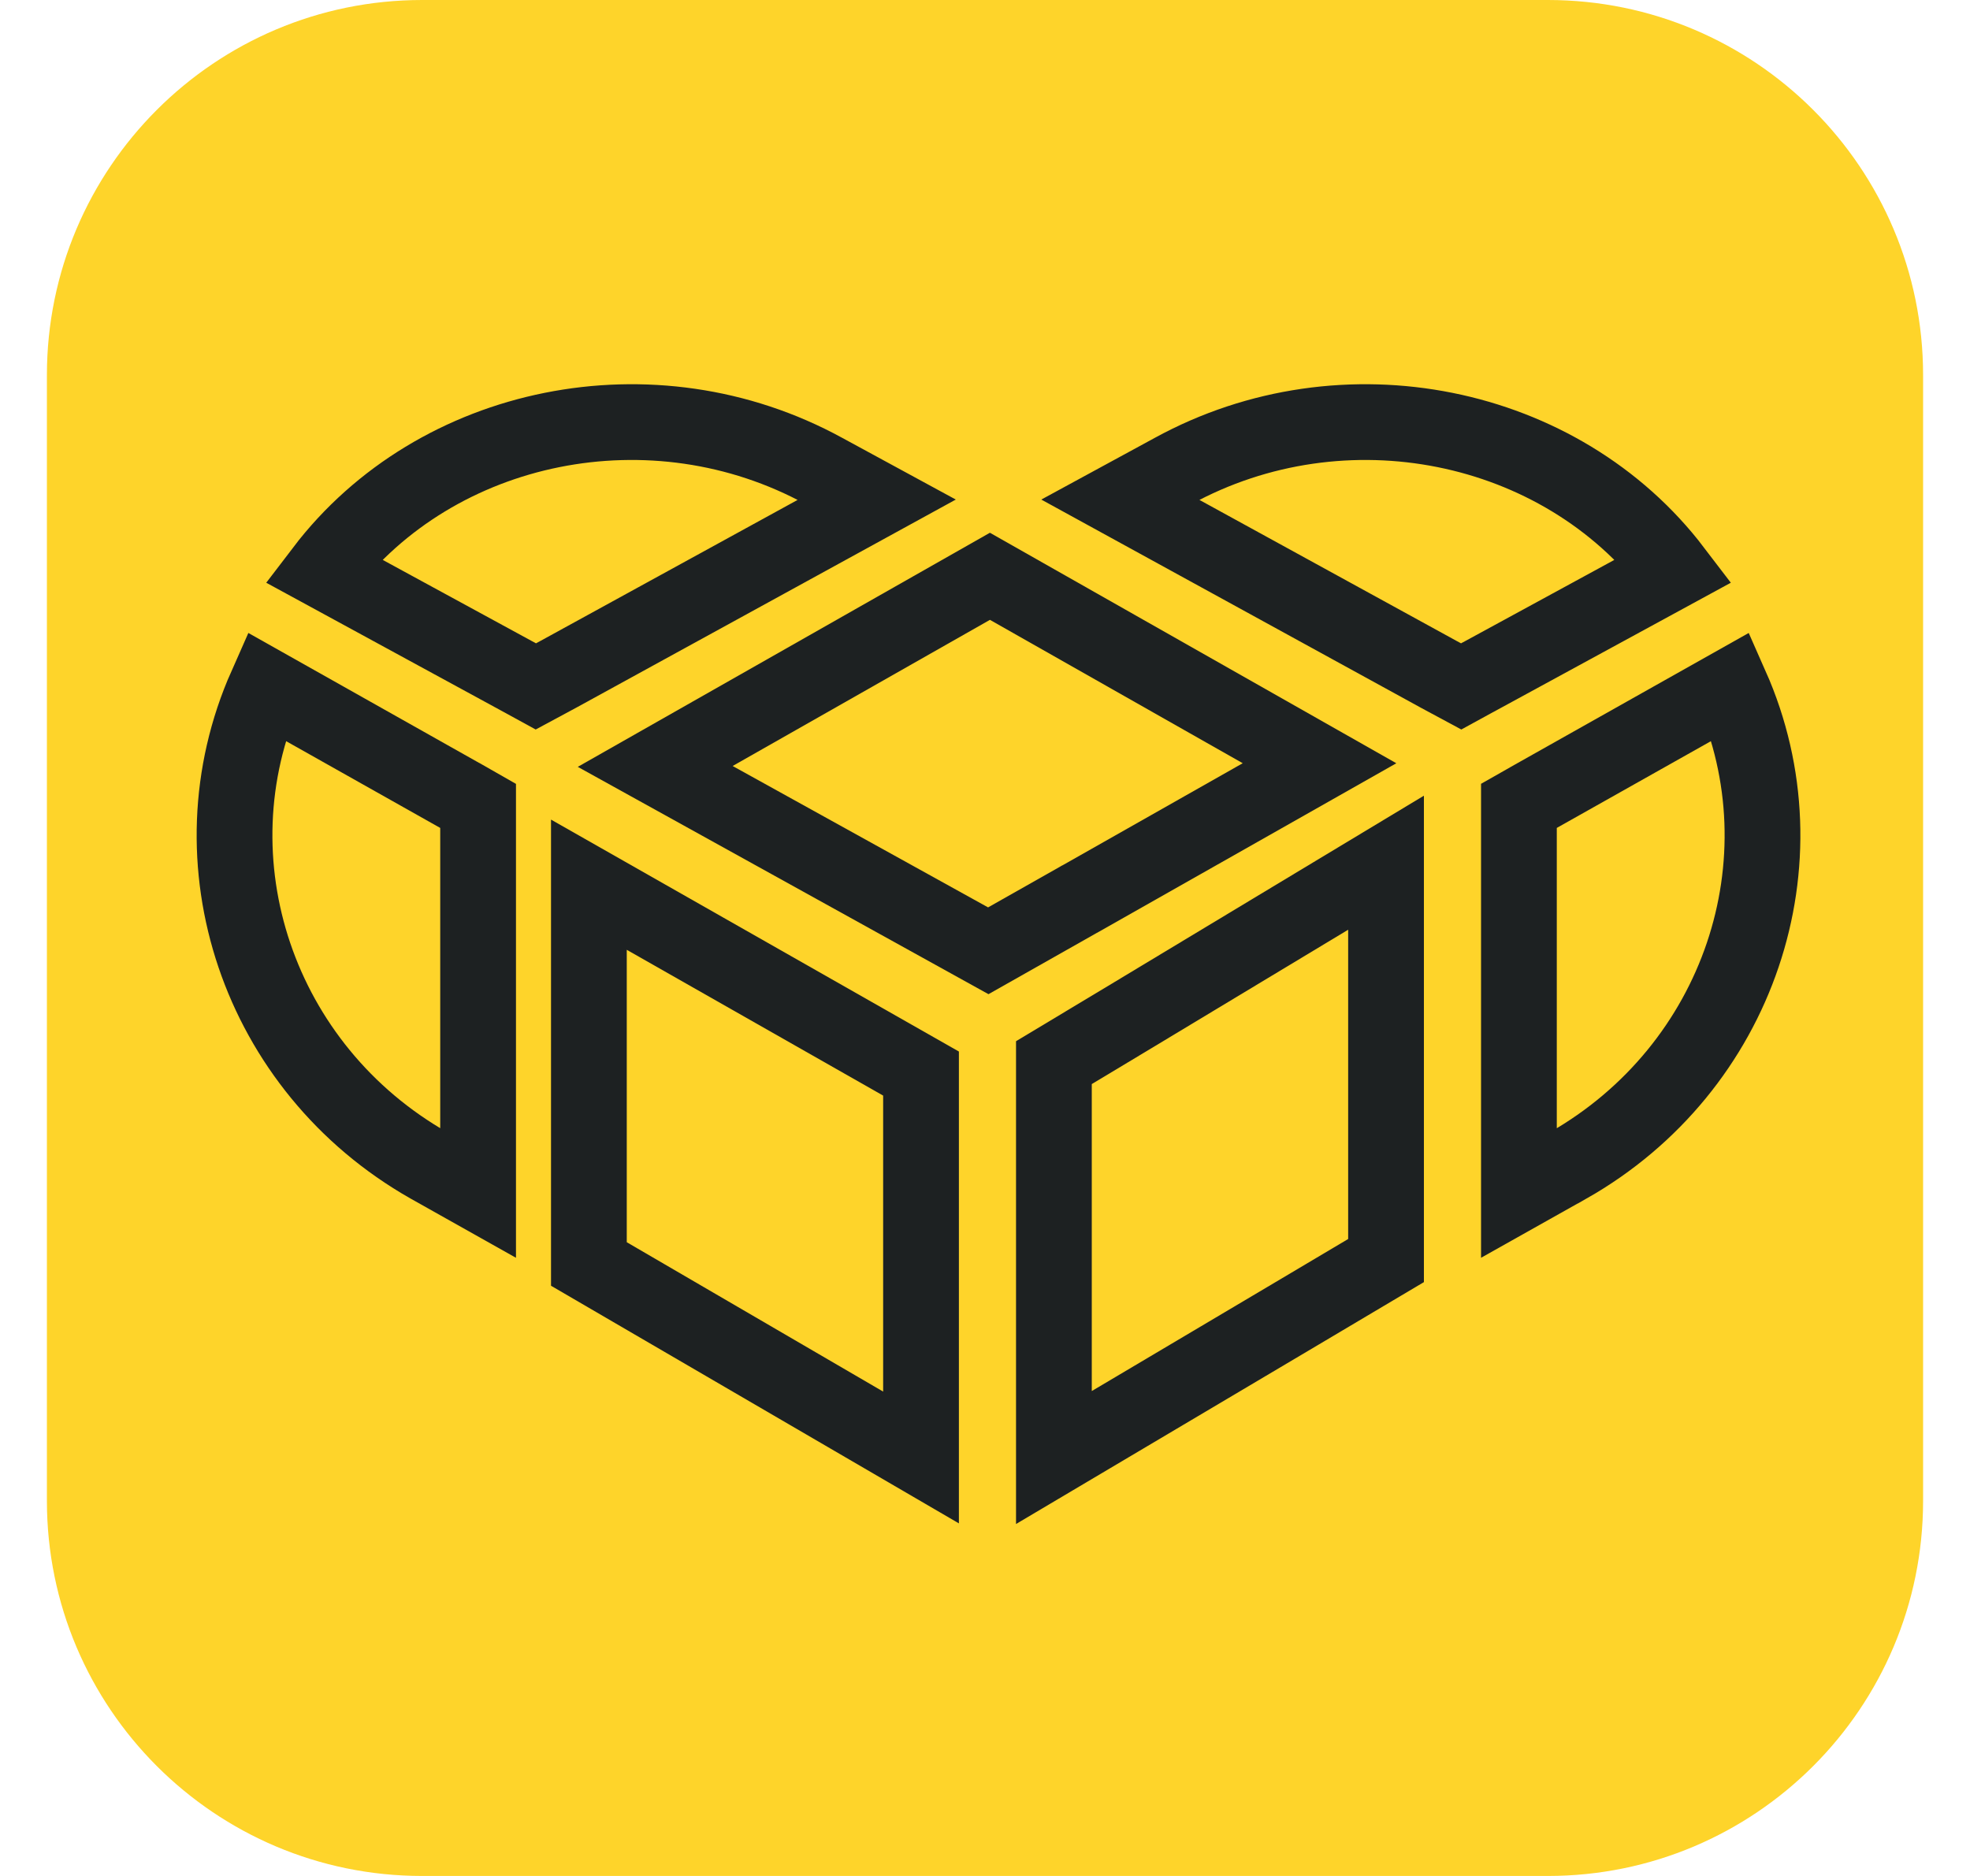
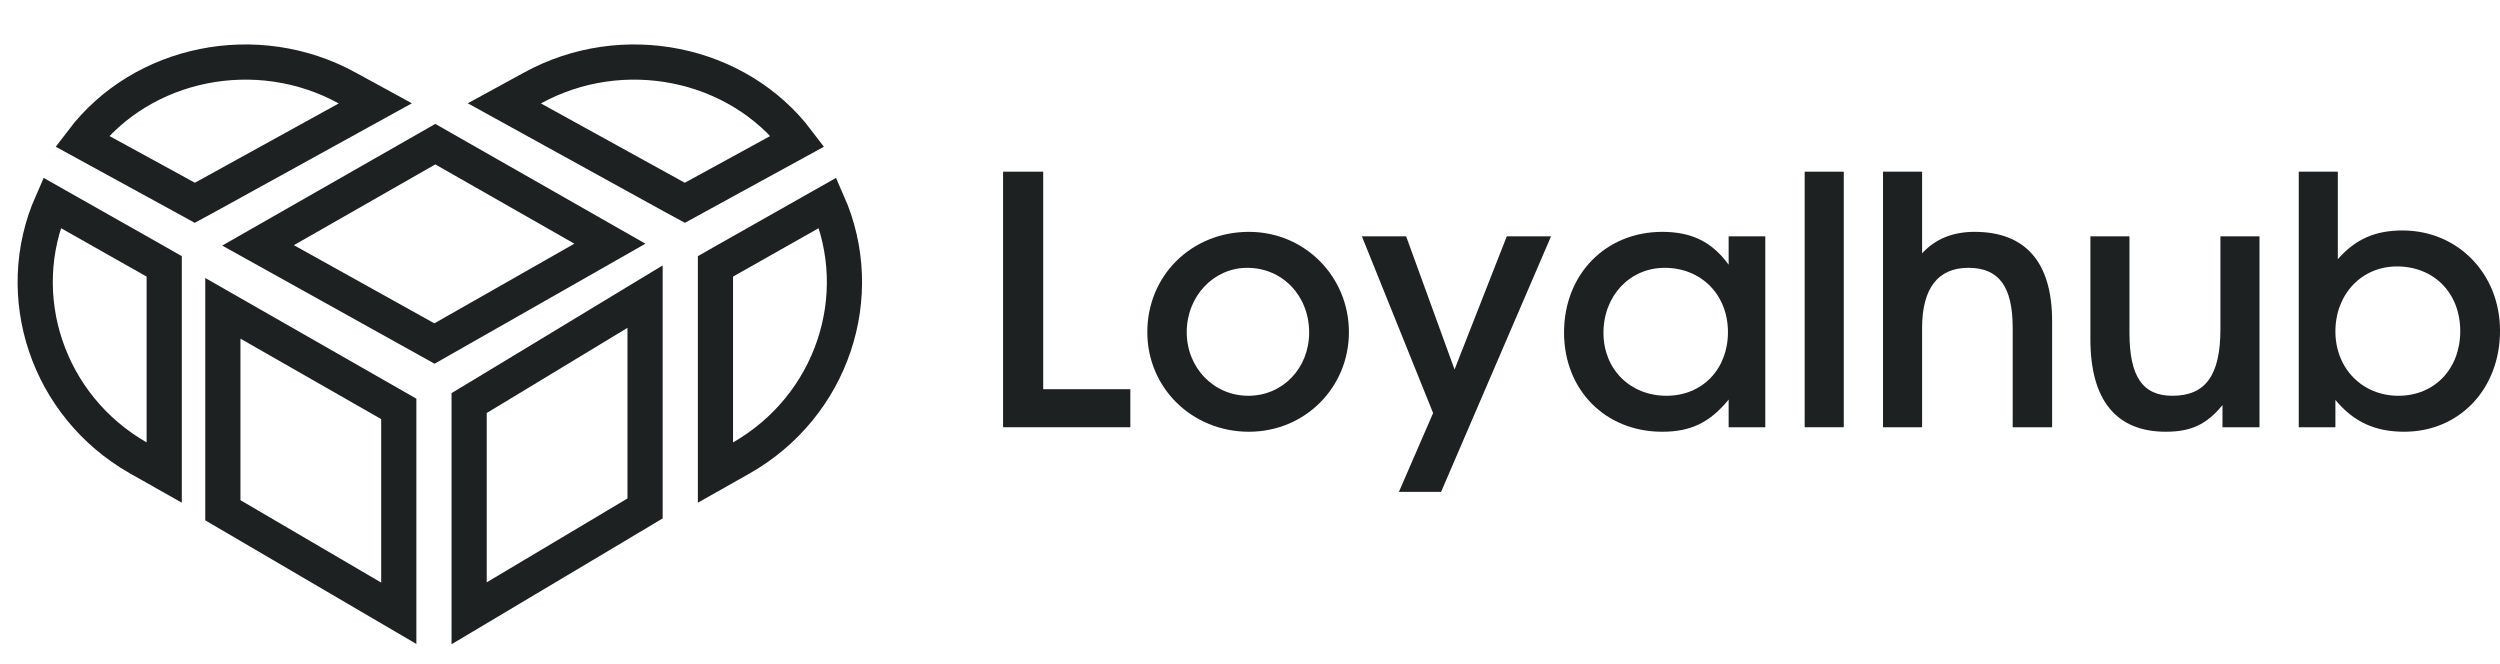
- <svg xmlns="http://www.w3.org/2000/svg" width="42" height="40" viewBox="0 0 42 40" fill="none">
-   <rect x="1" width="40" height="40" rx="8" fill="#FED42A" />
-   <path d="M9.15 24.853C5.498 22.78 4.021 18.363 5.673 14.636L9.887 17.009L9.89 17.01L10.193 17.183V25.439L9.152 24.854L9.15 24.853Z" stroke="#1D2122" stroke-width="1.615" />
-   <path d="M6.889 12.166C9.305 8.995 13.928 8.05 17.569 10.045L17.571 10.046L18.692 10.655L11.907 14.376L11.424 14.636L11.064 14.439L11.062 14.438L6.889 12.166Z" stroke="#1D2122" stroke-width="1.615" />
-   <path d="M32.689 17.009L36.904 14.636C38.555 18.363 37.078 22.78 33.426 24.854L33.424 24.854L32.383 25.439V17.183L32.688 17.01L32.689 17.009Z" stroke="#1D2122" stroke-width="1.615" />
-   <path d="M25.007 10.045C28.649 8.05 33.271 8.995 35.688 12.166L31.515 14.438L31.512 14.439L31.152 14.636L30.669 14.376L23.885 10.655L25.005 10.046L25.007 10.045Z" stroke="#1D2122" stroke-width="1.615" />
-   <path d="M13.969 16.342L21.105 12.288L28.132 16.274L23.023 19.169L23.01 19.175L22.993 19.185L21.07 20.273L13.969 16.342Z" stroke="#1D2122" stroke-width="1.615" />
-   <path d="M22.469 31.078V22.658L24.406 21.494L24.407 21.493L29.55 18.395V26.878L27.706 27.973L22.469 31.078Z" stroke="#1D2122" stroke-width="1.615" />
-   <path d="M12.555 26.951V18.864L19.636 22.891V31.077L12.555 26.951Z" stroke="#1D2122" stroke-width="1.615" />
+ <svg xmlns="http://www.w3.org/2000/svg" width="162" height="43" viewBox="0 0 162 43" fill="none">
+   <path d="M8.962 29.673C3.083 26.318 0.705 19.172 3.364 13.141L10.148 16.98L10.152 16.983L10.641 17.262V30.621L8.965 29.674L8.962 29.673Z" stroke="#1D2122" stroke-width="2.28" />
+   <path d="M5.32 9.144C9.211 4.013 16.651 2.483 22.514 5.711L22.517 5.713L24.32 6.698L13.399 12.719L12.621 13.14L12.041 12.821L12.038 12.819L5.32 9.144Z" stroke="#1D2122" stroke-width="2.28" />
+   <path d="M46.854 16.98L53.639 13.141C56.297 19.172 53.92 26.319 48.04 29.673L48.038 29.674L46.361 30.621V17.262L46.852 16.982L46.854 16.98Z" stroke="#1D2122" stroke-width="2.28" />
+   <path d="M34.488 5.711C40.351 2.483 47.791 4.013 51.682 9.144L44.964 12.819L44.961 12.821L44.381 13.14L43.603 12.719L32.682 6.698L34.485 5.713L34.488 5.711Z" stroke="#1D2122" stroke-width="2.28" />
+   <path d="M16.721 15.9L28.208 9.341L39.521 15.791L31.296 20.474L31.275 20.485L31.247 20.5L28.153 22.261L16.721 15.9Z" stroke="#1D2122" stroke-width="2.28" />
+   <path d="M30.4 39.741V26.118L33.519 24.234L33.52 24.233L41.8 19.221V32.946L38.831 34.718L30.4 39.741Z" stroke="#1D2122" stroke-width="2.28" />
+   <path d="M14.441 33.065V19.98L25.841 26.496V39.74L14.441 33.065Z" stroke="#1D2122" stroke-width="2.28" />
+   <path d="M148.959 27.685V11.125H151.491V16.794C152.634 15.495 153.911 14.934 155.682 14.934C159.267 14.934 162.001 17.735 162.001 21.433C162.001 25.198 159.379 27.976 155.794 27.976C153.911 27.976 152.522 27.349 151.334 25.915V27.685H148.959ZM155.413 25.646C157.766 25.646 159.424 23.898 159.424 21.455C159.424 18.99 157.721 17.265 155.323 17.265C153.037 17.265 151.334 19.058 151.334 21.478C151.334 23.875 153.082 25.646 155.413 25.646Z" fill="#1D2122" />
+   <path d="M144.017 27.685V26.251C142.986 27.506 141.978 27.976 140.342 27.976C137.115 27.976 135.457 25.915 135.457 21.971V15.315H137.989V21.567C137.989 24.391 138.841 25.646 140.768 25.646C142.919 25.646 143.883 24.324 143.883 21.321V15.315H146.415V27.685H144.017Z" fill="#1D2122" />
+   <path d="M122.02 27.685V11.125H124.552V16.413C125.426 15.472 126.546 15.024 127.958 15.024C131.252 15.024 132.977 16.996 132.977 20.805V27.685H130.423V21.254C130.423 18.565 129.526 17.355 127.554 17.355C125.582 17.355 124.552 18.677 124.552 21.254V27.685H122.02Z" fill="#1D2122" />
+   <path d="M116.943 27.685V11.125H119.476V27.685H116.943Z" fill="#1D2122" />
+   <path d="M101.35 21.545C101.35 17.781 104.039 15.024 107.714 15.024C109.618 15.024 110.94 15.674 112.016 17.153V15.316H114.391V27.685H112.016V25.893C110.806 27.372 109.574 27.977 107.714 27.977C104.016 27.977 101.35 25.265 101.35 21.545ZM103.904 21.568C103.904 23.921 105.63 25.646 107.983 25.646C110.313 25.646 111.971 23.921 111.971 21.523C111.971 19.103 110.246 17.355 107.871 17.355C105.607 17.355 103.904 19.17 103.904 21.568Z" fill="#1D2122" />
+   <path d="M90.648 31.875L92.866 26.766L88.25 15.315H91.118L94.255 23.943L97.639 15.315H100.507L93.382 31.875H90.648Z" fill="#1D2122" />
+   <path d="M74.346 21.523C74.346 17.848 77.214 15.024 80.934 15.024C84.542 15.024 87.41 17.915 87.41 21.523C87.41 25.131 84.542 27.977 80.934 27.977C77.236 27.977 74.346 25.131 74.346 21.523ZM80.889 25.646C83.13 25.646 84.833 23.853 84.833 21.545C84.833 19.17 83.108 17.355 80.822 17.355C78.648 17.355 76.9 19.192 76.9 21.523C76.9 23.831 78.648 25.646 80.889 25.646Z" fill="#1D2122" />
+   <path d="M65 27.685V11.125H67.599V25.22H73.246V27.685H65Z" fill="#1D2122" />
</svg>
